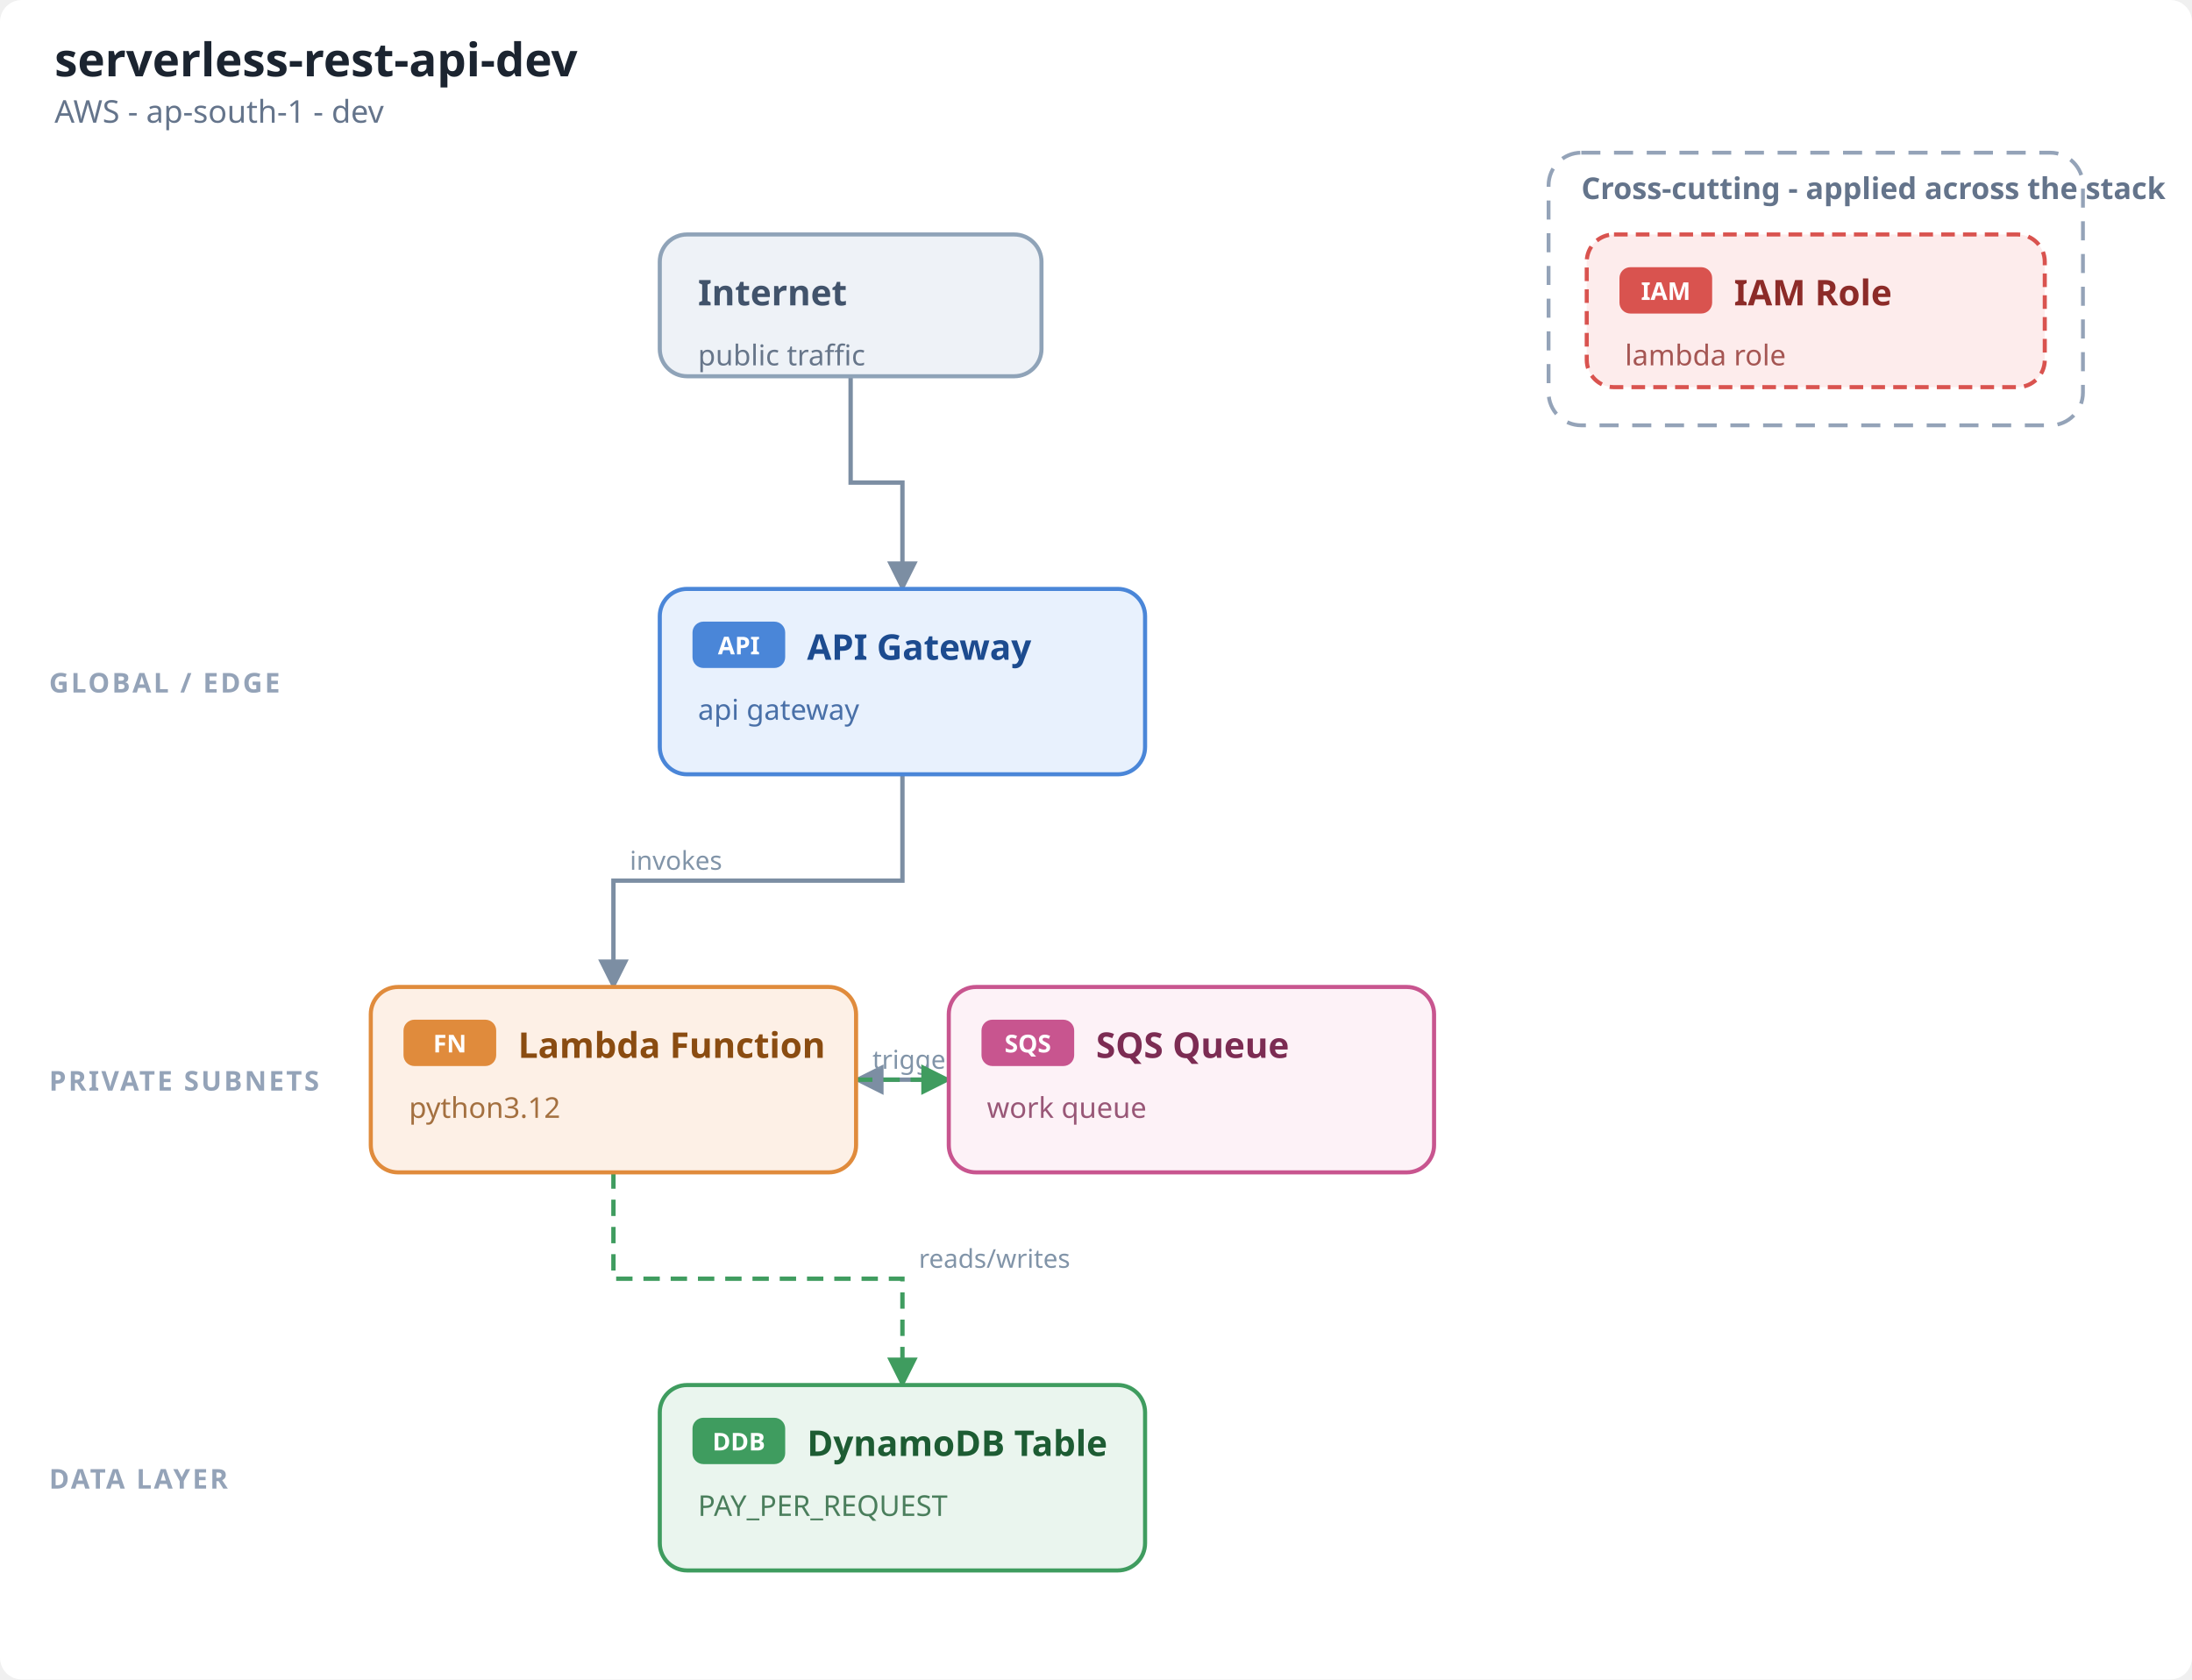
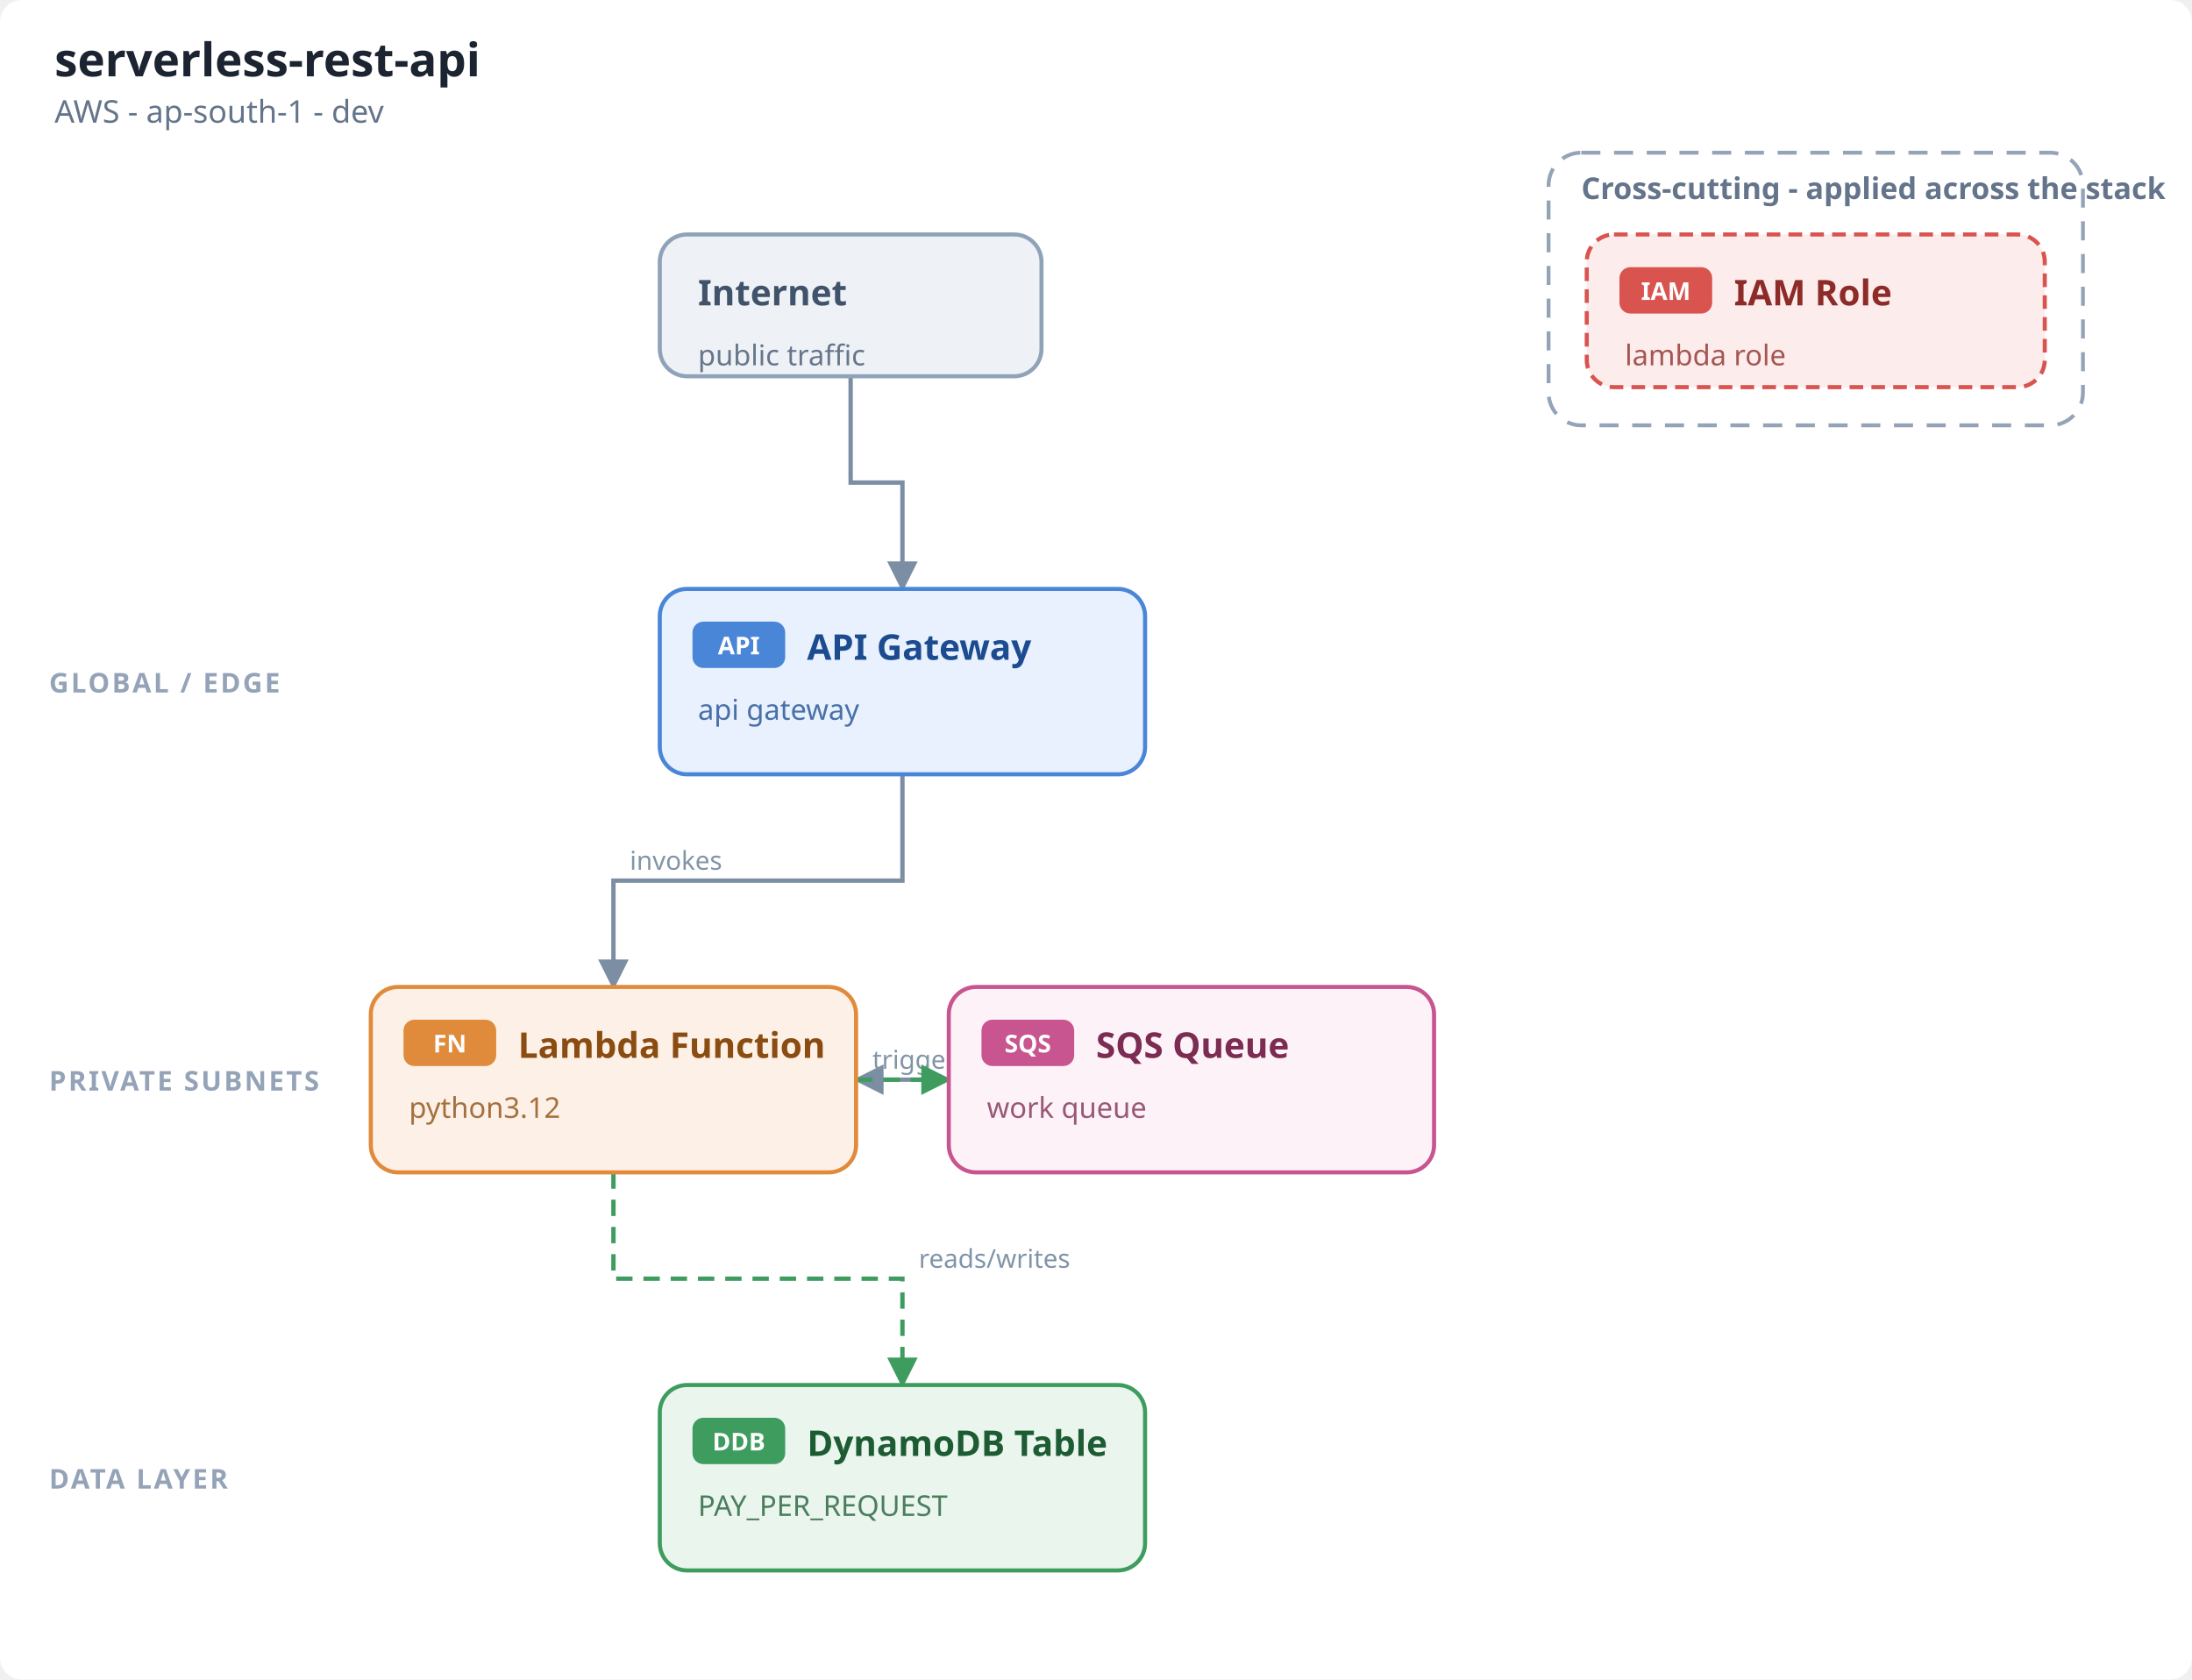
- <svg xmlns="http://www.w3.org/2000/svg" width="804" height="616.0" viewBox="0 0 804 616.0" role="img" aria-label="Cloud architecture diagram for serverless-rest-api-dev">
+ <svg xmlns="http://www.w3.org/2000/svg" width="804" height="616.0" viewBox="0 0 804 616.0" role="img" aria-label="Cloud architecture diagram for serverless-rest-api">
  <style>
    .bg { fill: #ffffff; }
    .node { stroke-width: 1.5; }
    .label { font: 600 13px 'Segoe UI', system-ui, sans-serif; }
    .sublabel { font: 400 10.5px 'Segoe UI', system-ui, sans-serif; opacity: .78; }
    .badge { font: 700 9px 'Segoe UI', system-ui, sans-serif; fill: #ffffff; }
    .title { font: 700 17px 'Segoe UI', system-ui, sans-serif; fill: #1b2430; }
    .subtitle { font: 400 11.5px 'Segoe UI', system-ui, sans-serif; fill: #64748b; }
    .band { font: 600 10px 'Segoe UI', system-ui, sans-serif; fill: #94a3b8;
             letter-spacing: .08em; }
    .group-box { fill: none; stroke: #94a3b8; stroke-width: 1.4; stroke-dasharray: 7 5; }
    .group-label { font: 600 11px 'Segoe UI', system-ui, sans-serif; fill: #64748b; }
    .edge { fill: none; stroke: #7c8ea3; stroke-width: 1.6; }
    .edge.data { stroke: #3f9c5f; }
    .edge.dep { stroke: #b0bccb; }
    .edge-label { font: 400 9.5px 'Segoe UI', system-ui, sans-serif; fill: #8194a8; }
    .implied { stroke-dasharray: 5 3; }
    .fill-internet { fill: #eef2f7; stroke: #8fa3b8; }
    .text-internet { fill: #41536b; }
    .badge-internet { fill: #8fa3b8; }
    .fill-traffic { fill: #e8f1fd; stroke: #4a86d8; }
    .text-traffic { fill: #1c4b8f; }
    .badge-traffic { fill: #4a86d8; }
    .fill-compute { fill: #fdf0e6; stroke: #e08b3c; }
    .text-compute { fill: #8a4c11; }
    .badge-compute { fill: #e08b3c; }
    .fill-data { fill: #eaf5ee; stroke: #3f9c5f; }
    .text-data { fill: #1d5c33; }
    .badge-data { fill: #3f9c5f; }
    .fill-storage { fill: #f0edfb; stroke: #7b62d4; }
    .text-storage { fill: #3f2f8a; }
    .badge-storage { fill: #7b62d4; }
    .fill-integration { fill: #fdf2f7; stroke: #c8558f; }
    .text-integration { fill: #7c2c53; }
    .badge-integration { fill: #c8558f; }
    .fill-security { fill: #fdecec; stroke: #d9534f; }
    .text-security { fill: #8c2b28; }
    .badge-security { fill: #d9534f; }
    .fill-network { fill: #eef2f7; stroke: #7d8fa5; }
    .text-network { fill: #3f4f63; }
    .badge-network { fill: #7d8fa5; }
    .fill-ops { fill: #f5f2e8; stroke: #a58a3c; }
    .text-ops { fill: #5d4c17; }
    .badge-ops { fill: #a58a3c; }
    @media (prefers-color-scheme: dark) {
      .bg { fill: #0f141b; }
      .title { fill: #e6edf5; }
      .subtitle { fill: #93a3b6; }
      .band { fill: #6b7c91; }
      .group-box { stroke: #47566a; }
      .group-label { fill: #93a3b6; }
      .edge { stroke: #63768c; }
      .edge.dep { stroke: #3c4a5c; }
      .edge-label { fill: #7b8da2; }
      .fill-internet { fill: #232a33; stroke: #6d7f93; }
      .text-internet { fill: #c6d2e0; }
      .badge-internet { fill: #6d7f93; }
      .fill-traffic { fill: #182634; stroke: #4a86d8; }
      .text-traffic { fill: #a9cbf5; }
      .badge-traffic { fill: #4a86d8; }
      .fill-compute { fill: #2d2318; stroke: #e08b3c; }
      .text-compute { fill: #f0c294; }
      .badge-compute { fill: #e08b3c; }
      .fill-data { fill: #182a1f; stroke: #3f9c5f; }
      .text-data { fill: #a4d9b6; }
      .badge-data { fill: #3f9c5f; }
      .fill-storage { fill: #221d33; stroke: #7b62d4; }
      .text-storage { fill: #c3b6f0; }
      .badge-storage { fill: #7b62d4; }
      .fill-integration { fill: #2d1c26; stroke: #c8558f; }
      .text-integration { fill: #f0aecd; }
      .badge-integration { fill: #c8558f; }
      .fill-security { fill: #2e1b1b; stroke: #d9534f; }
      .text-security { fill: #f2a9a7; }
      .badge-security { fill: #d9534f; }
      .fill-network { fill: #232a33; stroke: #7d8fa5; }
      .text-network { fill: #c1ccd9; }
      .badge-network { fill: #7d8fa5; }
      .fill-ops { fill: #2a2617; stroke: #a58a3c; }
      .text-ops { fill: #ded0a2; }
      .badge-ops { fill: #a58a3c; }
    }
  </style>
  <defs>
    <marker id="arrow" viewBox="0 0 10 10" refX="9" refY="5" markerWidth="7" markerHeight="7" orient="auto-start-reverse">
      <path d="M 0 0 L 10 5 L 0 10 z" fill="#7c8ea3" />
    </marker>
    <marker id="arrow-data" viewBox="0 0 10 10" refX="9" refY="5" markerWidth="7" markerHeight="7" orient="auto-start-reverse">
      <path d="M 0 0 L 10 5 L 0 10 z" fill="#3f9c5f" />
    </marker>
  </defs>
  <rect class="bg" width="804" height="616.0" rx="8" />
-   <text class="title" x="20" y="28">serverless-rest-api-dev</text>
+   <text class="title" x="20" y="28">serverless-rest-api</text>
  <text class="subtitle" x="20" y="45">AWS - ap-south-1 - dev</text>
  <rect class="group-box" x="568.0" y="56.0" width="196.0" height="100.0" rx="12" />
  <text class="group-label" x="580.0" y="73.0">Cross-cutting - applied across the stack</text>
  <text class="band" x="18" y="400.0">PRIVATE SUBNETS</text>
  <text class="band" x="18" y="254.0">GLOBAL / EDGE</text>
  <text class="band" x="18" y="546.0">DATA LAYER</text>
  <path class="edge" d="M 312.0 138.0 L 312.0 177.0 L 331.0 177.0 L 331.0 216.0" marker-end="url(#arrow)" />
  <path class="edge" d="M 331.0 284.0 L 331.0 323.0 L 225.0 323.0 L 225.0 362.0" marker-end="url(#arrow)" />
  <text class="edge-label" x="231.0" y="319.0">invokes</text>
  <path class="edge" d="M 348.0 396.0 L 314.0 396.0" marker-end="url(#arrow)" />
  <text class="edge-label" x="320.0" y="392.0">triggers</text>
  <path class="edge data" d="M 225.0 430.0 L 225.0 469.0 L 331.0 469.0 L 331.0 508.0" stroke-dasharray="6 4" marker-end="url(#arrow-data)" />
  <text class="edge-label" x="337.0" y="465.0">reads/writes</text>
  <path class="edge data" d="M 314.0 396.0 L 348.0 396.0" stroke-dasharray="6 4" marker-end="url(#arrow-data)" />
  <text class="edge-label" x="354.0" y="392.0">enqueues</text>
  <g>
    <rect class="node fill-internet" x="242.0" y="86.0" width="140.0" height="52.0" rx="10" />
    <text class="label text-internet" x="256.0" y="112.0">Internet</text>
    <text class="sublabel text-internet" x="256.0" y="134.0">public traffic</text>
  </g>
  <g>
    <rect class="node fill-compute" x="136.0" y="362.0" width="178.0" height="68.0" rx="10" />
    <rect class="badge-compute" x="148.0" y="374.0" width="34" height="17" rx="4" />
    <text class="badge" x="165.0" y="386.0" text-anchor="middle">FN</text>
    <text class="label text-compute" x="190.0" y="388.0">Lambda Function</text>
    <text class="sublabel text-compute" x="150.0" y="410.0">python3.12</text>
  </g>
  <g>
    <rect class="node fill-traffic" x="242.0" y="216.0" width="178.0" height="68.0" rx="10" />
    <rect class="badge-traffic" x="254.0" y="228.0" width="34" height="17" rx="4" />
    <text class="badge" x="271.0" y="240.0" text-anchor="middle">API</text>
    <text class="label text-traffic" x="296.0" y="242.0">API Gateway</text>
    <text class="sublabel text-traffic" x="256.0" y="264.0">api gateway</text>
  </g>
  <g>
    <rect class="node fill-data" x="242.0" y="508.0" width="178.0" height="68.0" rx="10" />
    <rect class="badge-data" x="254.0" y="520.0" width="34" height="17" rx="4" />
    <text class="badge" x="271.0" y="532.0" text-anchor="middle">DDB</text>
    <text class="label text-data" x="296.0" y="534.0">DynamoDB Table</text>
    <text class="sublabel text-data" x="256.0" y="556.0">PAY_PER_REQUEST</text>
  </g>
  <g>
    <rect class="node fill-integration" x="348.0" y="362.0" width="178.0" height="68.0" rx="10" />
    <rect class="badge-integration" x="360.0" y="374.0" width="34" height="17" rx="4" />
    <text class="badge" x="377.0" y="386.0" text-anchor="middle">SQS</text>
    <text class="label text-integration" x="402.0" y="388.0">SQS Queue</text>
    <text class="sublabel text-integration" x="362.0" y="410.0">work queue</text>
  </g>
  <g>
    <rect class="node fill-security implied" x="582.0" y="86.0" width="168.0" height="56.0" rx="10" />
    <rect class="badge-security" x="594.0" y="98.0" width="34" height="17" rx="4" />
    <text class="badge" x="611.0" y="110.0" text-anchor="middle">IAM</text>
    <text class="label text-security" x="636.0" y="112.0">IAM Role</text>
    <text class="sublabel text-security" x="596.0" y="134.0">lambda role</text>
  </g>
</svg>
